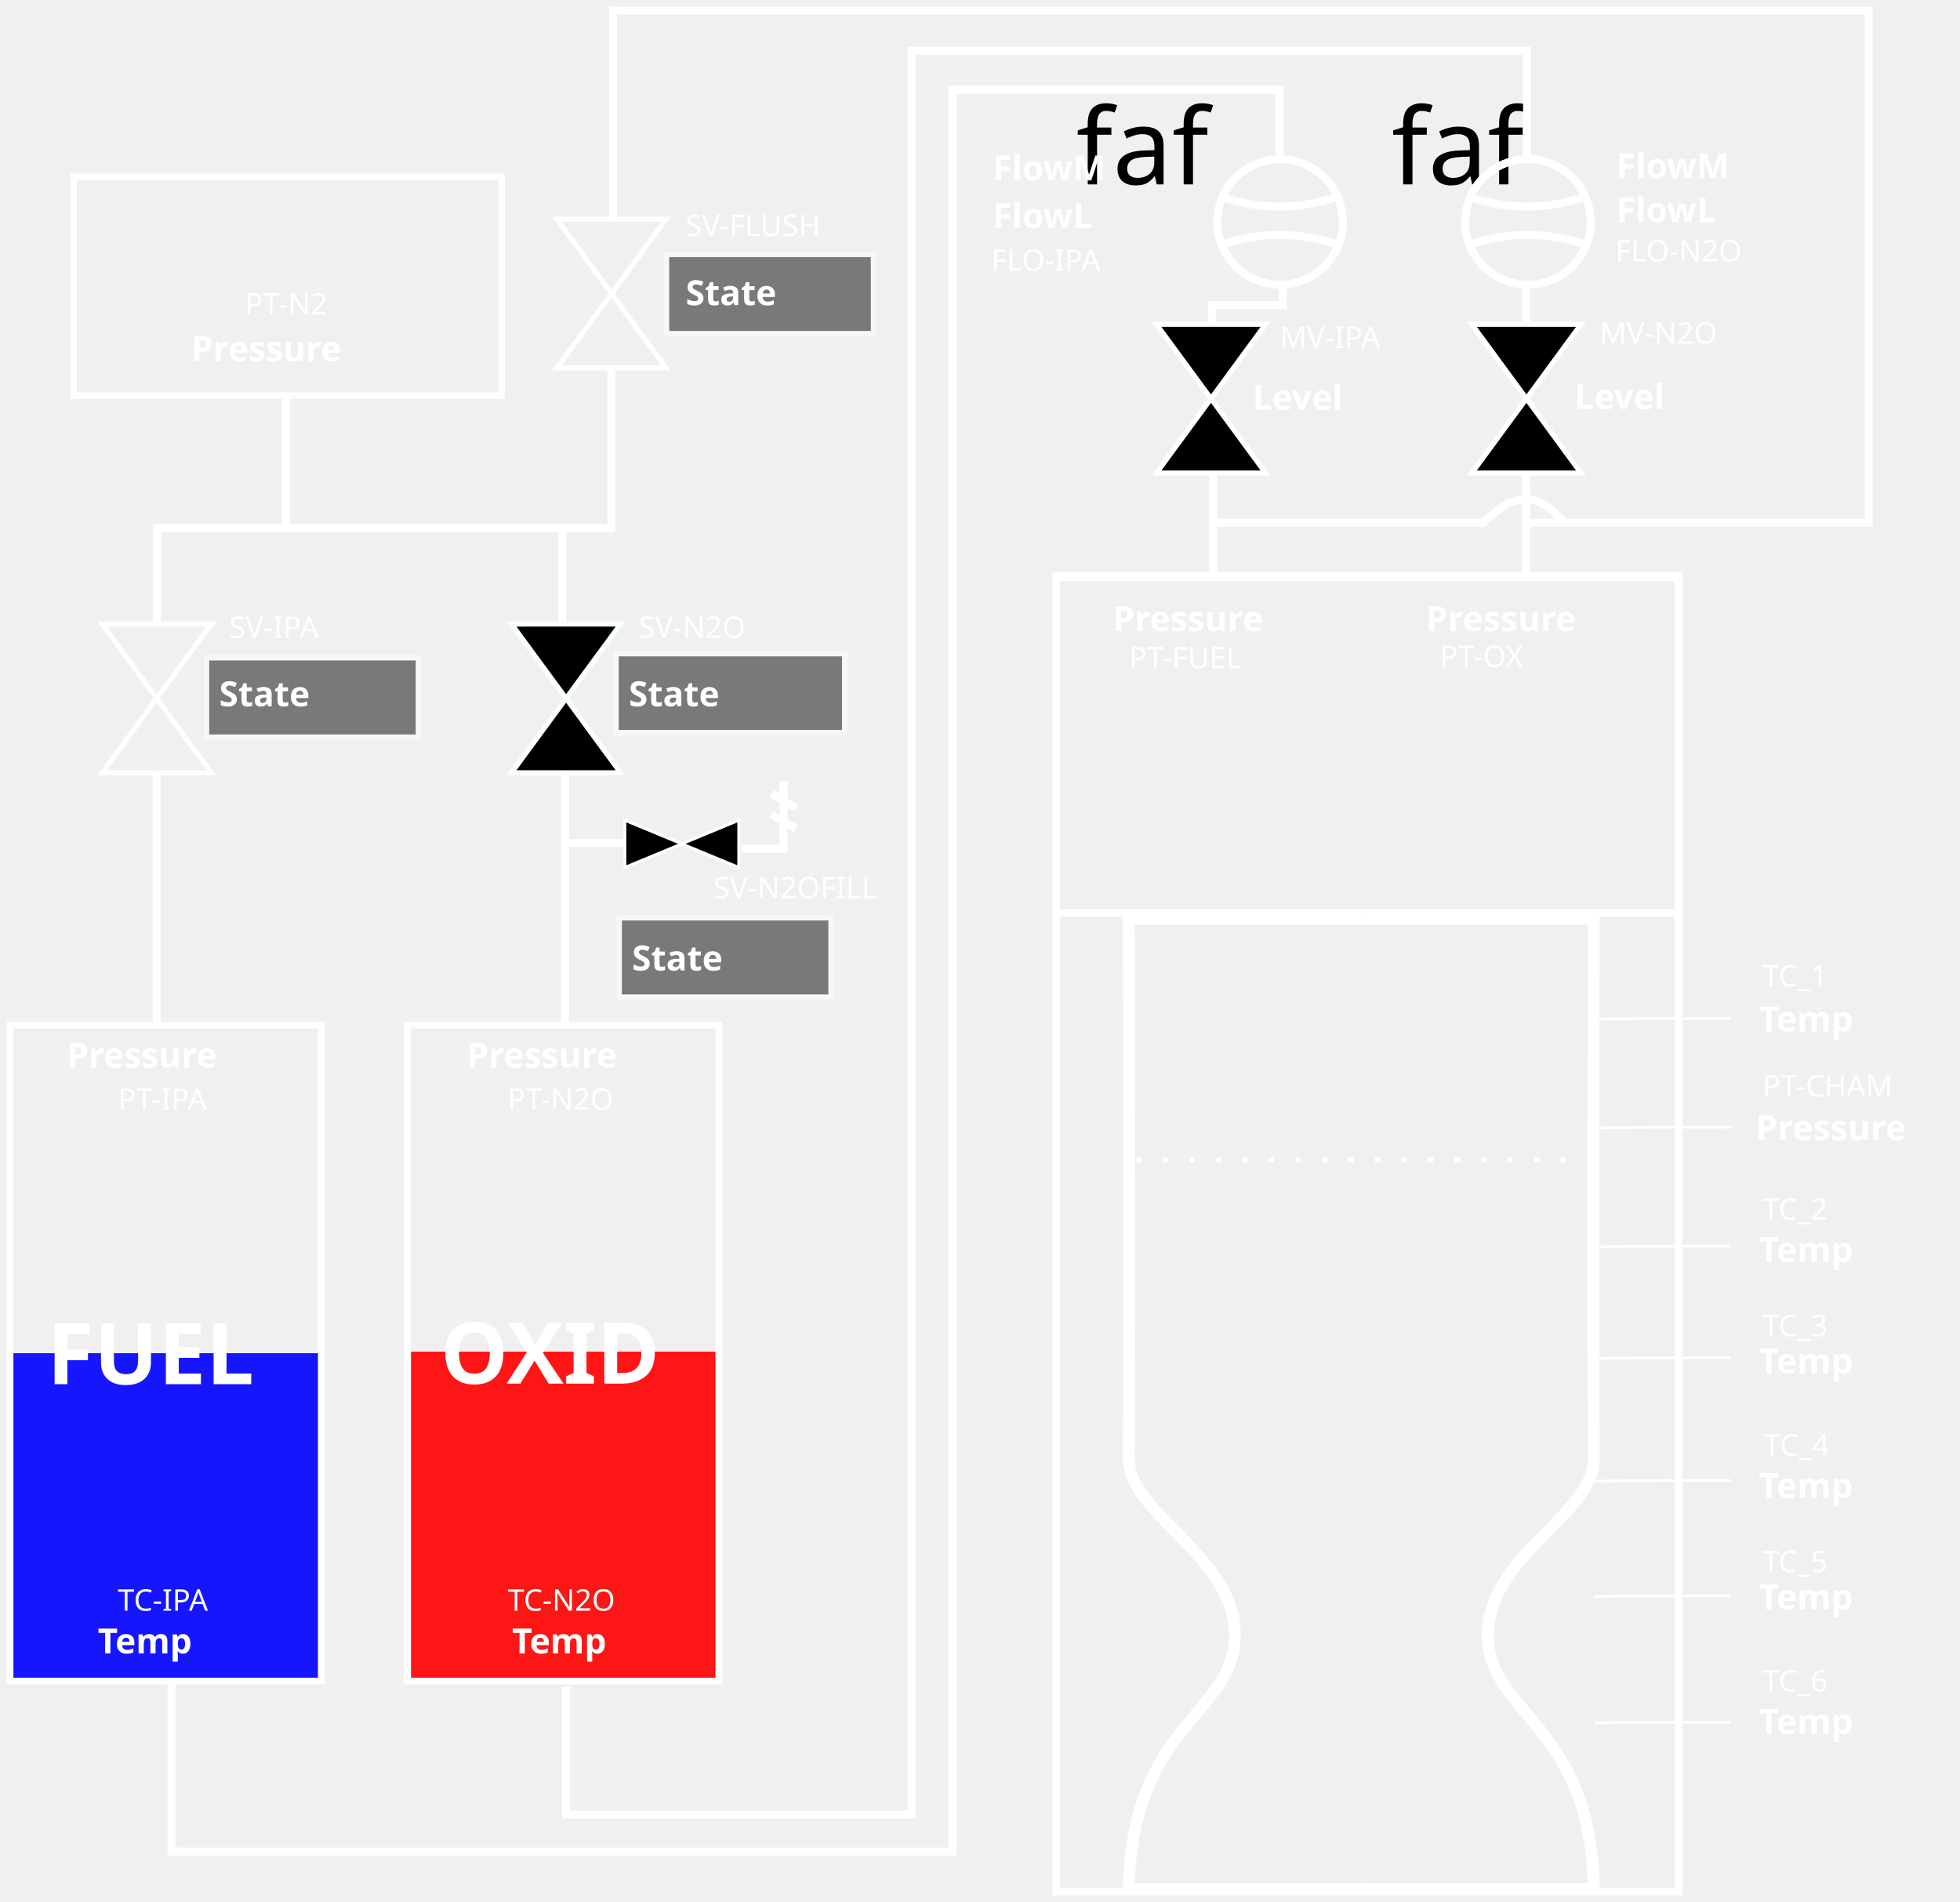
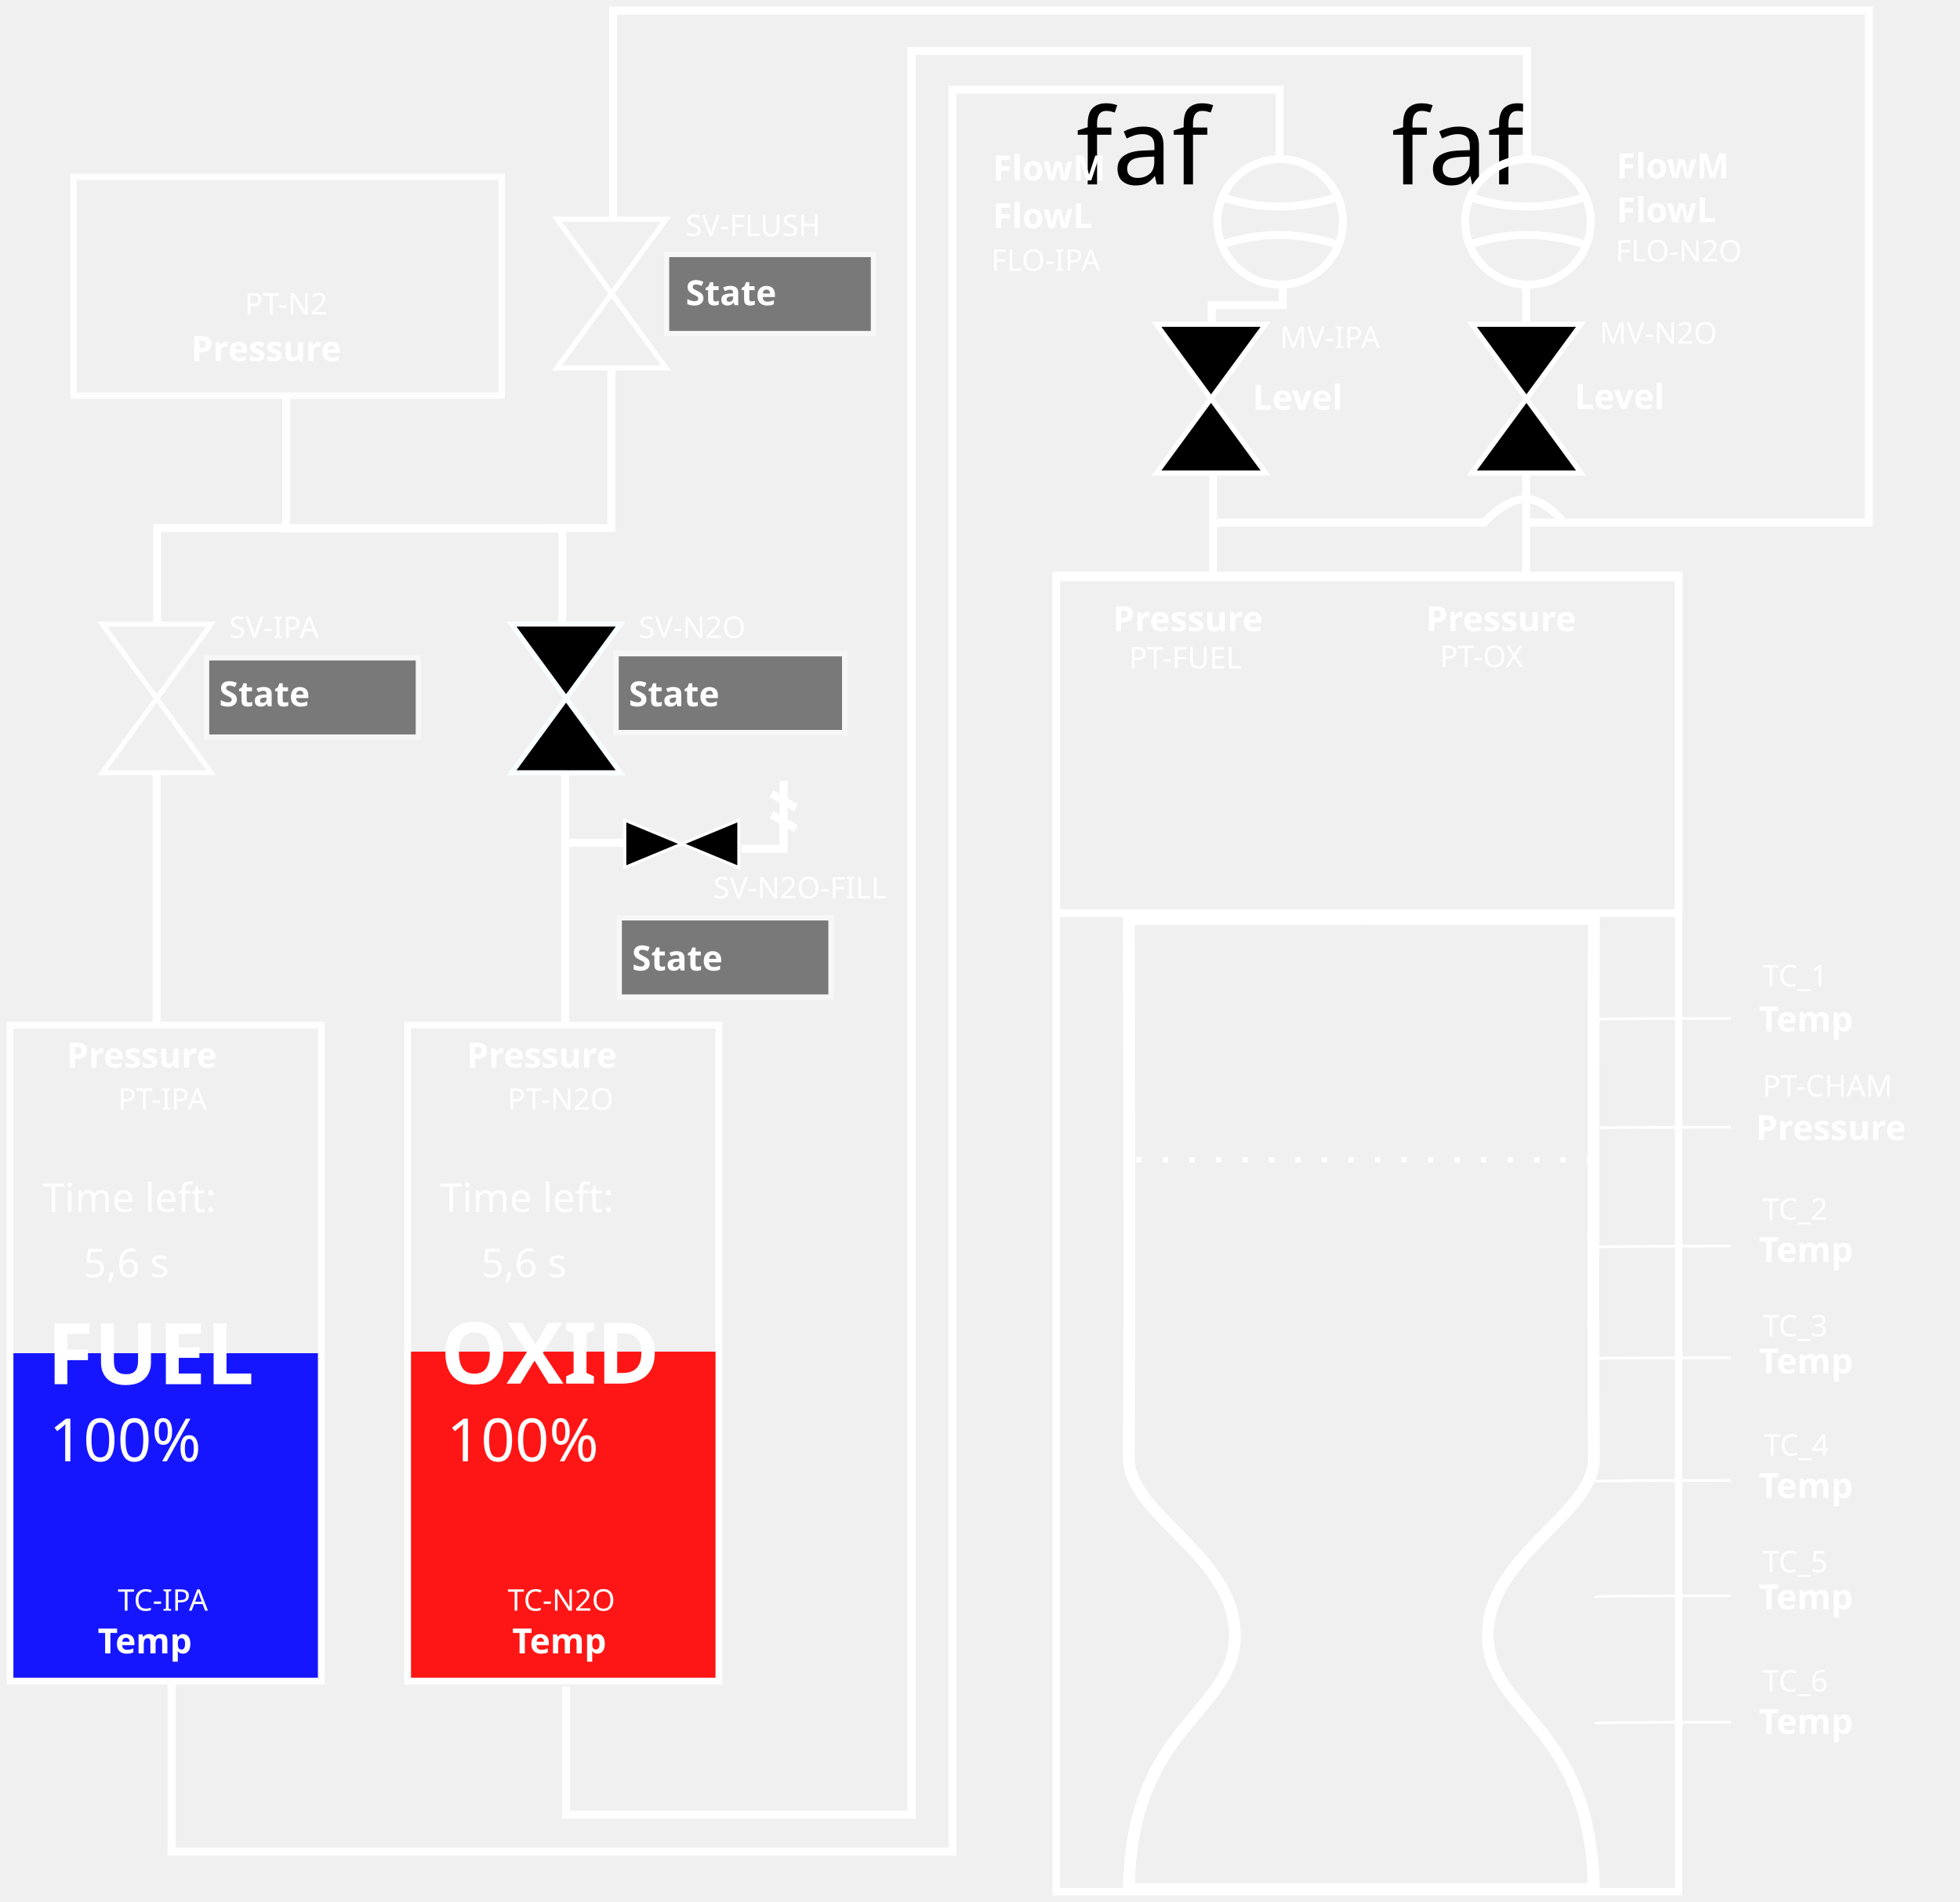
<svg xmlns="http://www.w3.org/2000/svg" xmlns:xlink="http://www.w3.org/1999/xlink" width="591.55pt" height="574.039pt" viewBox="0 0 739.437 717.549" id="svg4150" version="1.1">
  <defs id="defs4152">
-     <linearGradient id="linearGradient4645">
+     <linearGradient id="gradient_blue">
      <stop style="stop-color:#000000;stop-opacity:0" offset="0" id="stop4647" />
      <stop id="stop4653" offset="0.5" style="stop-color:#000000;stop-opacity:0" />
      <stop style="stop-color:#0000ff;stop-opacity:1" offset="0.5" id="stop4655" />
      <stop style="stop-color:#0000ff;stop-opacity:1" offset="1" id="stop4649" />
    </linearGradient>
-     <linearGradient id="linearGradient4625">
+     <linearGradient id="gradient_red">
      <stop style="stop-color:#000000;stop-opacity:0" offset="0" id="stop4627" />
      <stop id="stop4635" offset="0.5" style="stop-color:#000000;stop-opacity:0" />
      <stop id="stop4633" offset="0.5" style="stop-color:#ff0000;stop-opacity:1" />
      <stop style="stop-color:#ff0000;stop-opacity:1" offset="1" id="stop4629" />
    </linearGradient>
-     <linearGradient xlink:href="#linearGradient4625" id="linearGradient4631" x1="278.398" y1="428.714" x2="278.398" y2="671.714" gradientUnits="userSpaceOnUse" gradientTransform="translate(-73.39767,296.6482)" />
-     <linearGradient xlink:href="#linearGradient4645" id="linearGradient4651" x1="144.976" y1="428.714" x2="144.976" y2="672.714" gradientUnits="userSpaceOnUse" gradientTransform="translate(-81.9763,296.6481)" />
+     <linearGradient xlink:href="#gradient_red" id="linearGradient4631" x1="278.398" y1="428.714" x2="278.398" y2="671.714" gradientUnits="userSpaceOnUse" gradientTransform="translate(-73.39767,296.6482)" />
+     <linearGradient xlink:href="#gradient_blue" id="linearGradient4651" x1="144.976" y1="428.714" x2="144.976" y2="672.714" gradientUnits="userSpaceOnUse" gradientTransform="translate(-81.9763,296.6481)" />
  </defs>
  <g id="layer1" transform="translate(2.500001,-336.8703)">
    <rect style="opacity:0.496;fill:#000000;fill-opacity:1;fill-rule:evenodd;stroke:#ffffff;stroke-width:1.986;stroke-miterlimit:4;stroke-dasharray:none;stroke-opacity:1" id="V4_BUTTON" width="78.037" height="29.845" x="248.981" y="432.875" />
    <rect style="opacity:0.496;fill:#000000;fill-opacity:1;fill-rule:evenodd;stroke:#ffffff;stroke-width:2.012;stroke-miterlimit:4;stroke-dasharray:none;stroke-opacity:1" id="V17_BUTTON" width="79.913" height="29.922" x="75.429" y="585.035" />
    <rect style="opacity:0.496;fill:#000000;fill-opacity:1;fill-rule:evenodd;stroke:#ffffff;stroke-width:2.012;stroke-miterlimit:4;stroke-dasharray:none;stroke-opacity:1" id="V12_BUTTON" width="79.913" height="29.922" x="231.108" y="683.115" />
    <rect style="opacity:0.496;fill:#000000;fill-opacity:1;fill-rule:evenodd;stroke:#ffffff;stroke-width:2.089;stroke-miterlimit:4;stroke-dasharray:none;stroke-opacity:1" id="V5_BUTTON" width="86.337" height="29.846" x="229.875" y="583.443" />
    <rect style="opacity:0.91;fill:#000000;fill-opacity:0;stroke:#ffffff;stroke-width:2.449;stroke-linecap:square;stroke-miterlimit:4;stroke-dasharray:none;stroke-opacity:1" id="pressure" width="161.485" height="82.551" x="25.266" y="-486.137" transform="scale(1,-1)" />
    <text id="PT_N2" y="473.079" x="105.734" style="font-style:normal;font-variant:normal;font-weight:bold;font-stretch:normal;line-height:0%;font-family:sans-serif;-inkscape-font-specification:'sans-serif Bold';text-align:center;letter-spacing:0px;word-spacing:0px;text-anchor:middle;fill:#ffffff;fill-opacity:1;stroke:none;stroke-width:1px;stroke-linecap:butt;stroke-linejoin:miter;stroke-opacity:1" xml:space="preserve">
      <tspan y="473.079" x="105.734" id="tspan4732" style="font-size:13.088px;line-height:1.25;text-align:center;text-anchor:middle">Pressure</tspan>
    </text>
    <path style="fill:none;fill-rule:evenodd;stroke:#ffffff;stroke-width:3;stroke-linecap:butt;stroke-linejoin:miter;stroke-miterlimit:4;stroke-dasharray:none;stroke-opacity:1" d="m 210.531,654.867 25.335,0" id="path4250" />
    <rect y="723.64" x="1.279" height="247.443" width="117.443" id="rect4706" style="opacity:0.91;fill:url(#linearGradient4651);fill-opacity:1;stroke:#ffffff;stroke-width:2.557;stroke-miterlimit:4;stroke-dasharray:none;stroke-opacity:1" />
    <text xml:space="preserve" style="font-style:normal;font-weight:normal;line-height:0%;font-family:sans-serif;letter-spacing:0px;word-spacing:0px;fill:#ffffff;fill-opacity:1;stroke:none;stroke-width:1px;stroke-linecap:butt;stroke-linejoin:miter;stroke-opacity:1" x="15.22" y="859.069" id="text4238">
      <tspan id="tspan4240" x="15.22" y="859.069" style="font-style:normal;font-variant:normal;font-weight:bold;font-stretch:normal;font-size:32.162px;line-height:1.25;font-family:sans-serif;-inkscape-font-specification:'sans-serif Bold';fill:#ffffff;fill-opacity:1">FUEL</tspan>
    </text>
    <text xml:space="preserve" style="font-style:normal;font-variant:normal;font-weight:bold;font-stretch:normal;line-height:0%;font-family:sans-serif;-inkscape-font-specification:'sans-serif Bold';text-align:center;letter-spacing:0px;word-spacing:0px;text-anchor:middle;fill:#ffffff;fill-opacity:1;stroke:none;stroke-width:1px;stroke-linecap:butt;stroke-linejoin:miter;stroke-opacity:1" x="59.936" y="960.618" id="TC_IPA">
      <tspan style="font-size:13.088px;line-height:1.25;text-align:center;text-anchor:middle" id="tspan4272" x="59.936" y="960.618">Temp</tspan>
    </text>
    <text id="PT_IPA" y="739.618" x="58.799" style="font-style:normal;font-variant:normal;font-weight:bold;font-stretch:normal;line-height:0%;font-family:sans-serif;-inkscape-font-specification:'sans-serif Bold';text-align:center;letter-spacing:0px;word-spacing:0px;text-anchor:middle;fill:#ffffff;fill-opacity:1;stroke:none;stroke-width:1px;stroke-linecap:butt;stroke-linejoin:miter;stroke-opacity:1" xml:space="preserve">
      <tspan style="font-size:13.088px;line-height:1.25;text-align:center;text-anchor:middle" y="739.618" x="58.799" id="tspan4276">Pressure</tspan>
    </text>
    <rect style="opacity:0.91;fill:url(#linearGradient4631);fill-opacity:1;stroke:#ffffff;stroke-width:2.557;stroke-miterlimit:4;stroke-dasharray:none;stroke-opacity:1" id="rect29" width="117.443" height="247.443" x="151.279" y="723.64" />
    <text id="text4242" y="858.857" x="163.666" style="font-style:normal;font-weight:normal;line-height:0%;font-family:sans-serif;letter-spacing:0px;word-spacing:0px;fill:#ffffff;fill-opacity:1;stroke:none;stroke-width:1px;stroke-linecap:butt;stroke-linejoin:miter;stroke-opacity:1" xml:space="preserve">
      <tspan style="font-style:normal;font-variant:normal;font-weight:bold;font-stretch:normal;font-size:32.162px;line-height:1.25;font-family:sans-serif;-inkscape-font-specification:'sans-serif Bold';fill:#ffffff;fill-opacity:1" y="858.857" x="163.666" id="tspan4244">OXID</tspan>
    </text>
    <text id="TC_N2O" y="960.618" x="190.713" style="font-style:normal;font-variant:normal;font-weight:bold;font-stretch:normal;line-height:0%;font-family:sans-serif;-inkscape-font-specification:'sans-serif Bold';letter-spacing:0px;word-spacing:0px;fill:#ffffff;fill-opacity:1;stroke:none;stroke-width:1px;stroke-linecap:butt;stroke-linejoin:miter;stroke-opacity:1" xml:space="preserve">
      <tspan style="font-size:13.088px;line-height:1.25" y="960.618" x="190.713" id="tspan4268">Temp</tspan>
    </text>
    <text xml:space="preserve" style="font-style:normal;font-variant:normal;font-weight:bold;font-stretch:normal;line-height:0%;font-family:sans-serif;-inkscape-font-specification:'sans-serif Bold';text-align:center;letter-spacing:0px;word-spacing:0px;text-anchor:middle;fill:#ffffff;fill-opacity:1;stroke:none;stroke-width:1px;stroke-linecap:butt;stroke-linejoin:miter;stroke-opacity:1" x="209.725" y="739.618" id="PT_N2O">
      <tspan style="font-size:13.088px;line-height:1.25;text-align:center;text-anchor:middle" id="tspan4280" x="209.725" y="739.618">Pressure</tspan>
    </text>
    <path style="opacity:0.943;fill:#ff00ff;fill-opacity:0;stroke:#ffffff;stroke-width:1.9;stroke-miterlimit:4;stroke-dasharray:none;stroke-opacity:1" d="m 36.028,572.302 41.171,0 -20.586,28.055 20.586,28.055 -41.171,0 20.586,-28.055 z" id="visual_vent" />
    <text xml:space="preserve" style="font-style:normal;font-variant:normal;font-weight:bold;font-stretch:normal;line-height:0%;font-family:sans-serif;-inkscape-font-specification:'sans-serif Bold';letter-spacing:0px;word-spacing:0px;fill:#ffffff;fill-opacity:1;stroke:none;stroke-width:1;stroke-linecap:butt;stroke-linejoin:miter;stroke-miterlimit:4;stroke-dasharray:none;stroke-opacity:1" x="80.175" y="603.329" id="V17">
      <tspan style="font-size:13.088px;line-height:1.25;fill:#ffffff;fill-opacity:1;stroke:none;stroke-width:1;stroke-miterlimit:4;stroke-dasharray:none;stroke-opacity:1" id="tspan4330" x="80.175" y="603.329">State</tspan>
    </text>
    <path id="vent2" d="m 190.472,572.302 41.171,0 -20.586,28.055 20.586,28.055 -41.171,0 20.586,-28.055 z" style="opacity:1;fill:#000000;fill-opacity:1;stroke:#f9ffff;stroke-width:1.9;stroke-miterlimit:4;stroke-dasharray:none;stroke-opacity:1" />
    <text id="V5" y="603.329" x="234.697" style="font-style:normal;font-variant:normal;font-weight:bold;font-stretch:normal;line-height:0%;font-family:sans-serif;-inkscape-font-specification:'sans-serif Bold';letter-spacing:0px;word-spacing:0px;fill:#ffffff;fill-opacity:1;stroke:none;stroke-width:1px;stroke-linecap:butt;stroke-linejoin:miter;stroke-opacity:1" xml:space="preserve">
      <tspan style="font-size:13.088px;line-height:1.25" y="603.329" x="234.697" id="tspan4334">State</tspan>
    </text>
    <path id="vent5" d="m 433.781,459.212 41.171,0 -20.586,28.055 20.586,28.055 -41.171,0 20.586,-28.055 z" style="opacity:1;fill:#000000;fill-opacity:1;stroke:#ffffff;stroke-width:1.9;stroke-miterlimit:4;stroke-dasharray:none;stroke-opacity:1" />
    <text xml:space="preserve" style="font-style:normal;font-variant:normal;font-weight:bold;font-stretch:normal;line-height:0%;font-family:sans-serif;-inkscape-font-specification:'sans-serif Bold';letter-spacing:0px;word-spacing:0px;fill:#ffffff;fill-opacity:1;stroke:none;stroke-width:1px;stroke-linecap:butt;stroke-linejoin:miter;stroke-opacity:1" x="470.038" y="491.467" id="ACT_IPA">
      <tspan id="tspan4346" x="470.038" y="491.467" style="font-size:13.088px;line-height:1.25">Level</tspan>
    </text>
    <text id="text4485" y="406.433" x="403.5" style="font-style:normal;font-weight:normal;line-height:0%;font-family:sans-serif;letter-spacing:0px;word-spacing:0px;fill:#000000;fill-opacity:1;stroke:none;stroke-width:1px;stroke-linecap:butt;stroke-linejoin:miter;stroke-opacity:1" xml:space="preserve">
      <tspan y="406.433" x="403.5" id="tspan4487" style="font-size:40px;line-height:1.25">faf</tspan>
    </text>
    <text id="FLO_IPA_L" y="422.942" x="372.038" style="font-style:normal;font-variant:normal;font-weight:bold;font-stretch:normal;line-height:0%;font-family:sans-serif;-inkscape-font-specification:'sans-serif Bold';letter-spacing:0px;word-spacing:0px;fill:#ffffff;fill-opacity:1;stroke:none;stroke-width:1px;stroke-linecap:butt;stroke-linejoin:miter;stroke-opacity:1" xml:space="preserve">
      <tspan y="422.942" x="372.038" id="tspan4491" style="font-size:13.088px;line-height:1.25">FlowL</tspan>
    </text>
    <rect style="opacity:1;fill:none;fill-opacity:1;stroke:#ffffff;stroke-width:2.842;stroke-miterlimit:4;stroke-dasharray:none;stroke-opacity:1" id="rect4704" width="234.772" height="495.772" x="396.018" y="554.727" />
    <path style="opacity:1;fill:none;fill-opacity:1;stroke:#ffffff;stroke-width:4.44;stroke-linecap:square;stroke-miterlimit:4;stroke-dasharray:none;stroke-opacity:1" d="m 513.338,683.543 85.467,0 c 0,0 -0.42,146.513 0,203.494 0.156,21.212 -39.803,36.481 -40,66.494 -0.197,30.012 39.022,33.466 40,95.987 l -85.467,0" id="rect4734" />
    <rect y="553.973" x="396.007" height="127.37" width="234.794" id="rect4230" style="opacity:1;fill:none;fill-opacity:1;stroke:#ffffff;stroke-width:2.818;stroke-miterlimit:4;stroke-dasharray:none;stroke-opacity:1" />
    <text xml:space="preserve" style="font-style:normal;font-variant:normal;font-weight:bold;font-stretch:normal;line-height:0%;font-family:sans-serif;-inkscape-font-specification:'sans-serif Bold';text-align:center;letter-spacing:0px;word-spacing:0px;text-anchor:middle;fill:#ffffff;fill-opacity:1;stroke:none;stroke-width:1px;stroke-linecap:butt;stroke-linejoin:miter;stroke-opacity:1" x="453.459" y="574.97" id="PT_INJ_IPA">
      <tspan style="font-size:13.088px;line-height:1.25;text-align:center;text-anchor:middle" id="tspan4260" x="453.459" y="574.97">Pressure</tspan>
    </text>
    <text id="PT_INJ_N2O" y="574.97" x="571.57" style="font-style:normal;font-variant:normal;font-weight:bold;font-stretch:normal;line-height:0%;font-family:sans-serif;-inkscape-font-specification:'sans-serif Bold';text-align:center;letter-spacing:0px;word-spacing:0px;text-anchor:middle;fill:#ffffff;fill-opacity:1;stroke:none;stroke-width:1px;stroke-linecap:butt;stroke-linejoin:miter;stroke-opacity:1" xml:space="preserve">
      <tspan style="font-size:13.088px;line-height:1.25;text-align:center;text-anchor:middle" y="574.97" x="571.57" id="tspan4264">Pressure</tspan>
    </text>
    <text id="PT_CHAM" y="766.97" x="659.905" style="font-style:normal;font-variant:normal;font-weight:bold;font-stretch:normal;line-height:0%;font-family:sans-serif;-inkscape-font-specification:'sans-serif Bold';letter-spacing:0px;word-spacing:0px;fill:#ffffff;fill-opacity:1;stroke:none;stroke-width:1px;stroke-linecap:butt;stroke-linejoin:miter;stroke-opacity:1" xml:space="preserve">
      <tspan style="font-size:13.088px;line-height:1.25" y="766.97" x="659.905" id="tspan4284">Pressure</tspan>
    </text>
    <text id="TC_1" y="725.97" x="661.042" style="font-style:normal;font-variant:normal;font-weight:bold;font-stretch:normal;line-height:0%;font-family:sans-serif;-inkscape-font-specification:'sans-serif Bold';letter-spacing:0px;word-spacing:0px;fill:#ffffff;fill-opacity:1;stroke:none;stroke-width:1px;stroke-linecap:butt;stroke-linejoin:miter;stroke-opacity:1" xml:space="preserve">
      <tspan style="font-size:13.088px;line-height:1.25" y="725.97" x="661.042" id="tspan4292">Temp</tspan>
    </text>
    <text xml:space="preserve" style="font-style:normal;font-variant:normal;font-weight:bold;font-stretch:normal;line-height:0%;font-family:sans-serif;-inkscape-font-specification:'sans-serif Bold';letter-spacing:0px;word-spacing:0px;fill:#ffffff;fill-opacity:1;stroke:none;stroke-width:1px;stroke-linecap:butt;stroke-linejoin:miter;stroke-opacity:1" x="661.042" y="812.97" id="TC_2">
      <tspan style="font-size:13.088px;line-height:1.25" id="tspan4296" x="661.042" y="812.97">Temp</tspan>
    </text>
    <text id="TC_3" y="854.97" x="661.042" style="font-style:normal;font-variant:normal;font-weight:bold;font-stretch:normal;line-height:0%;font-family:sans-serif;-inkscape-font-specification:'sans-serif Bold';letter-spacing:0px;word-spacing:0px;fill:#ffffff;fill-opacity:1;stroke:none;stroke-width:1px;stroke-linecap:butt;stroke-linejoin:miter;stroke-opacity:1" xml:space="preserve">
      <tspan style="font-size:13.088px;line-height:1.25" y="854.97" x="661.042" id="tspan4300">Temp</tspan>
    </text>
    <text id="TC_4" y="901.97" x="661.042" style="font-style:normal;font-variant:normal;font-weight:bold;font-stretch:normal;line-height:0%;font-family:sans-serif;-inkscape-font-specification:'sans-serif Bold';letter-spacing:0px;word-spacing:0px;fill:#ffffff;fill-opacity:1;stroke:none;stroke-width:1px;stroke-linecap:butt;stroke-linejoin:miter;stroke-opacity:1" xml:space="preserve">
      <tspan style="font-size:13.088px;line-height:1.25" y="901.97" x="661.042" id="tspan4304">Temp</tspan>
    </text>
    <text xml:space="preserve" style="font-style:normal;font-variant:normal;font-weight:bold;font-stretch:normal;line-height:0%;font-family:sans-serif;-inkscape-font-specification:'sans-serif Bold';letter-spacing:0px;word-spacing:0px;fill:#ffffff;fill-opacity:1;stroke:none;stroke-width:1px;stroke-linecap:butt;stroke-linejoin:miter;stroke-opacity:1" x="661.042" y="943.97" id="TC_5">
      <tspan style="font-size:13.088px;line-height:1.25" id="tspan4308" x="661.042" y="943.97">Temp</tspan>
    </text>
    <text id="TC_6" y="990.97" x="661.042" style="font-style:normal;font-variant:normal;font-weight:bold;font-stretch:normal;line-height:0%;font-family:sans-serif;-inkscape-font-specification:'sans-serif Bold';letter-spacing:0px;word-spacing:0px;fill:#ffffff;fill-opacity:1;stroke:none;stroke-width:1px;stroke-linecap:butt;stroke-linejoin:miter;stroke-opacity:1" xml:space="preserve">
      <tspan style="font-size:13.088px;line-height:1.25" y="990.97" x="661.042" id="tspan4312">Temp</tspan>
    </text>
    <path style="fill:none;fill-rule:evenodd;stroke:#ffffff;stroke-width:1;stroke-linecap:butt;stroke-linejoin:miter;stroke-miterlimit:4;stroke-dasharray:none;stroke-opacity:1" d="m 650.538,762.095 c -51.619,0 -51.619,0.354 -51.619,0.354" id="path4352" />
    <path id="path4354" d="m 650.538,721.082 c -51.619,0 -51.619,0.354 -51.619,0.354" style="fill:none;fill-rule:evenodd;stroke:#ffffff;stroke-width:1;stroke-linecap:butt;stroke-linejoin:miter;stroke-miterlimit:4;stroke-dasharray:none;stroke-opacity:1" />
    <path style="fill:none;fill-rule:evenodd;stroke:#ffffff;stroke-width:1;stroke-linecap:butt;stroke-linejoin:miter;stroke-miterlimit:4;stroke-dasharray:none;stroke-opacity:1" d="m 650.538,806.996 c -51.619,0 -51.619,0.354 -51.619,0.354" id="path4356" />
    <path id="path4358" d="m 650.538,849.069 c -51.619,0 -51.619,0.354 -51.619,0.354" style="fill:none;fill-rule:evenodd;stroke:#ffffff;stroke-width:1;stroke-linecap:butt;stroke-linejoin:miter;stroke-miterlimit:4;stroke-dasharray:none;stroke-opacity:1" />
    <path style="fill:none;fill-rule:evenodd;stroke:#ffffff;stroke-width:1;stroke-linecap:butt;stroke-linejoin:miter;stroke-miterlimit:4;stroke-dasharray:none;stroke-opacity:1" d="m 650.538,895.384 c -51.619,0 -51.619,0.354 -51.619,0.354" id="path4360" />
    <path id="path4362" d="m 650.538,938.871 c -51.619,0 -51.619,0.354 -51.619,0.354" style="fill:none;fill-rule:evenodd;stroke:#ffffff;stroke-width:1;stroke-linecap:butt;stroke-linejoin:miter;stroke-miterlimit:4;stroke-dasharray:none;stroke-opacity:1" />
    <path style="fill:none;fill-rule:evenodd;stroke:#ffffff;stroke-width:1;stroke-linecap:butt;stroke-linejoin:miter;stroke-miterlimit:4;stroke-dasharray:none;stroke-opacity:1" d="m 650.538,986.601 c -51.619,0 -51.619,0.354 -51.619,0.354" id="path4364" />
    <path style="fill:none;fill-rule:evenodd;stroke:#ffffff;stroke-width:3;stroke-linecap:butt;stroke-linejoin:miter;stroke-miterlimit:4;stroke-dasharray:none;stroke-opacity:1" d="m 56.58,723.271 0,-94.752" id="path4366" />
    <g id="g4480" transform="translate(24,9.213204)">
      <circle r="23.688" cy="411.37" cx="456.437" id="path4472" style="opacity:1;fill:none;fill-opacity:1;stroke:#ffffff;stroke-width:3;stroke-miterlimit:4;stroke-dasharray:none;stroke-opacity:1" />
      <path id="path4474" d="m 434.125,401.862 c 14.486,4.911 29.1,5.016 44.25,0" style="fill:none;fill-rule:evenodd;stroke:#ffffff;stroke-width:3;stroke-linecap:butt;stroke-linejoin:miter;stroke-miterlimit:4;stroke-dasharray:none;stroke-opacity:1" />
      <path style="fill:none;fill-rule:evenodd;stroke:#ffffff;stroke-width:3;stroke-linecap:butt;stroke-linejoin:miter;stroke-miterlimit:4;stroke-dasharray:none;stroke-opacity:1" d="m 434.125,420.029 c 14.486,-4.911 29.1,-5.016 44.25,0" id="path4478" />
    </g>
    <path style="opacity:1;fill:#000000;fill-opacity:1;stroke:#ffffff;stroke-width:1.9;stroke-miterlimit:4;stroke-dasharray:none;stroke-opacity:1" d="m 552.781,459.212 41.171,0 -20.586,28.055 20.586,28.055 -41.171,0 20.586,-28.055 z" id="vent6" />
    <text id="ACT_N2O" y="491.174" x="591.502" style="font-style:normal;font-variant:normal;font-weight:bold;font-stretch:normal;line-height:0%;font-family:sans-serif;-inkscape-font-specification:'sans-serif Bold';letter-spacing:0px;word-spacing:0px;fill:#ffffff;fill-opacity:1;stroke:none;stroke-width:1px;stroke-linecap:butt;stroke-linejoin:miter;stroke-opacity:1" xml:space="preserve">
      <tspan y="491.174" x="591.502" id="tspan4508" style="font-size:13.088px;line-height:1.25">Level</tspan>
    </text>
    <text xml:space="preserve" style="font-style:normal;font-weight:normal;line-height:0%;font-family:sans-serif;letter-spacing:0px;word-spacing:0px;fill:#000000;fill-opacity:1;stroke:none;stroke-width:1px;stroke-linecap:butt;stroke-linejoin:miter;stroke-opacity:1" x="522.5" y="406.433" id="text4510">
      <tspan id="tspan4512" x="522.5" y="406.433" style="font-size:40px;line-height:1.25">faf</tspan>
    </text>
    <text xml:space="preserve" style="font-style:normal;font-variant:normal;font-weight:bold;font-stretch:normal;line-height:0%;font-family:sans-serif;-inkscape-font-specification:'sans-serif Bold';letter-spacing:0px;word-spacing:0px;fill:#ffffff;fill-opacity:1;stroke:none;stroke-width:1px;stroke-linecap:butt;stroke-linejoin:miter;stroke-opacity:1" x="607.33" y="420.735" id="FLO_N2O_L">
      <tspan id="tspan4516" x="607.33" y="420.735" style="font-size:13.088px;line-height:1.25">FlowL</tspan>
    </text>
    <path id="path4518" d="m 573.257,554.004 0,-38.537" style="fill:none;fill-rule:evenodd;stroke:#ffffff;stroke-width:3;stroke-linecap:butt;stroke-linejoin:miter;stroke-miterlimit:4;stroke-dasharray:none;stroke-opacity:1" />
    <g transform="translate(117.5,9.213204)" id="g4520">
      <circle style="opacity:1;fill:none;fill-opacity:1;stroke:#ffffff;stroke-width:3;stroke-miterlimit:4;stroke-dasharray:none;stroke-opacity:1" id="circle4522" cx="456.437" cy="411.37" r="23.688" />
      <path style="fill:none;fill-rule:evenodd;stroke:#ffffff;stroke-width:3;stroke-linecap:butt;stroke-linejoin:miter;stroke-miterlimit:4;stroke-dasharray:none;stroke-opacity:1" d="m 434.125,401.862 c 14.486,4.911 29.1,5.016 44.25,0" id="path4524" />
      <path id="path4526" d="m 434.125,420.029 c 14.486,-4.911 29.1,-5.016 44.25,0" style="fill:none;fill-rule:evenodd;stroke:#ffffff;stroke-width:3;stroke-linecap:butt;stroke-linejoin:miter;stroke-miterlimit:4;stroke-dasharray:none;stroke-opacity:1" />
    </g>
    <path style="fill:none;fill-rule:evenodd;stroke:#ffffff;stroke-width:3;stroke-linecap:butt;stroke-linejoin:miter;stroke-miterlimit:4;stroke-dasharray:none;stroke-opacity:1" d="m 573.257,459.316 0,-15.267" id="path4528" />
    <path style="opacity:1;fill:#000000;fill-opacity:1;stroke:#ffffff;stroke-width:1.093;stroke-miterlimit:4;stroke-dasharray:none;stroke-opacity:1" d="m 276.206,646.32 v 17.797 l -21.485,-8.898 -21.485,8.898 V 646.32 l 21.485,8.898 z" id="vent3" />
    <text xml:space="preserve" style="font-style:normal;font-variant:normal;font-weight:bold;font-stretch:normal;line-height:0%;font-family:sans-serif;-inkscape-font-specification:'sans-serif Bold';letter-spacing:0px;word-spacing:0px;fill:#ffffff;fill-opacity:1;stroke:none;stroke-width:1px;stroke-linecap:butt;stroke-linejoin:miter;stroke-opacity:1" x="235.921" y="702.999" id="V12">
      <tspan style="font-size:13.088px;line-height:1.25" id="tspan4536" x="235.921" y="702.999">State</tspan>
    </text>
    <path id="path4538" d="m 210.719,723.271 0,-94.752" style="fill:none;fill-rule:evenodd;stroke:#ffffff;stroke-width:3;stroke-linecap:butt;stroke-linejoin:miter;stroke-miterlimit:4;stroke-dasharray:none;stroke-opacity:1" />
    <path style="fill:none;fill-rule:evenodd;stroke:#ffffff;stroke-width:3;stroke-linecap:butt;stroke-linejoin:miter;stroke-miterlimit:4;stroke-dasharray:none;stroke-opacity:1" d="m 105.48,485.616 0,50.533 104.167,0 0,35.734" id="path4546" />
    <path style="fill:none;fill-rule:evenodd;stroke:#ffffff;stroke-width:3;stroke-linecap:butt;stroke-linejoin:miter;stroke-miterlimit:4;stroke-dasharray:none;stroke-opacity:1" d="m 108.276,536.112 -51.526,0 0,35.75" id="path4548" />
    <path style="fill:none;fill-rule:evenodd;stroke:#ffffff;stroke-width:3;stroke-linecap:butt;stroke-linejoin:miter;stroke-miterlimit:4;stroke-dasharray:none;stroke-opacity:1" d="m 277.201,657.096 h 15.91 v -25.633" id="path4554" />
    <path style="fill:none;fill-rule:evenodd;stroke:#ffffff;stroke-width:3;stroke-linecap:butt;stroke-linejoin:miter;stroke-miterlimit:4;stroke-dasharray:none;stroke-opacity:1" d="m 211.061,973.166 0,48.284 130.35,0 0,-665.367 232.188,0 0,40.083" id="path4556" />
    <path style="fill:none;fill-rule:evenodd;stroke:#ffffff;stroke-width:3;stroke-linecap:butt;stroke-linejoin:miter;stroke-miterlimit:4;stroke-dasharray:none;stroke-opacity:1" d="m 62.225,971.752 0,63.64 294.642,0 0,-664.68 123.353,0 0,24.627" id="path4558" />
    <path style="opacity:1;fill:#000000;fill-opacity:0;stroke:#ffffff;stroke-width:1.9;stroke-miterlimit:4;stroke-dasharray:none;stroke-opacity:1" d="m 207.626,419.567 41.171,0 -20.586,28.055 20.586,28.055 -41.171,0 20.586,-28.055 z" id="vent4" />
    <text xml:space="preserve" style="font-style:normal;font-variant:normal;font-weight:bold;font-stretch:normal;line-height:0%;font-family:sans-serif;-inkscape-font-specification:'sans-serif Bold';letter-spacing:0px;word-spacing:0px;fill:#ffffff;fill-opacity:1;stroke:none;stroke-width:1px;stroke-linecap:butt;stroke-linejoin:miter;stroke-opacity:1" x="256.195" y="452.008" id="V4">
      <tspan style="font-size:13.088px;line-height:1.25" id="tspan4574" x="256.195" y="452.008">State</tspan>
    </text>
    <path style="fill:none;fill-rule:evenodd;stroke:#ffffff;stroke-width:3;stroke-linecap:butt;stroke-linejoin:miter;stroke-miterlimit:4;stroke-dasharray:none;stroke-opacity:1" d="m 202.5,536.112 25.651,0 0,-60.25" id="path4576" />
    <path style="fill:none;fill-rule:evenodd;stroke:#ffffff;stroke-width:3;stroke-linecap:butt;stroke-linejoin:miter;stroke-miterlimit:4;stroke-dasharray:none;stroke-opacity:1" d="m 228.78,418.794 0,-77.924 473.735,0 0,193.182 -114.909,0 c -10.228,-11.667 -18.293,-12.016 -30.406,0 l -103.238,0" id="path4586" />
    <path style="fill:none;fill-rule:evenodd;stroke:#ffffff;stroke-width:3;stroke-linecap:butt;stroke-linejoin:miter;stroke-miterlimit:4;stroke-dasharray:none;stroke-opacity:1" d="m 455.17,554.004 0,-38.537" id="path4598" />
    <path style="fill:none;fill-rule:evenodd;stroke:#ffffff;stroke-width:3;stroke-linecap:butt;stroke-linejoin:miter;stroke-miterlimit:4;stroke-dasharray:none;stroke-opacity:1" d="m 587.517,534.053 -14.849,0" id="path4600" />
    <path style="fill:none;fill-rule:evenodd;stroke:#ffffff;stroke-width:3;stroke-linecap:butt;stroke-linejoin:miter;stroke-miterlimit:4;stroke-dasharray:none;stroke-opacity:1" d="m 288.604,636.328 9.18,5.3" id="path4610" />
    <path id="path4620" d="m 288.604,644.203 9.18,5.3" style="fill:none;fill-rule:evenodd;stroke:#ffffff;stroke-width:3;stroke-linecap:butt;stroke-linejoin:miter;stroke-miterlimit:4;stroke-dasharray:none;stroke-opacity:1" />
    <rect style="opacity:1;fill:#fb00fe;fill-opacity:0;stroke-width:0.938" id="rect931" width="209.235" height="82.218" x="1.391" y="403.753" rx="69.145" />
    <rect style="opacity:0;fill:#0000ff;fill-rule:evenodd;stroke-width:0.938" id="rect3127" width="209.235" height="82.218" x="1.391" y="403.753" />
    <text xml:space="preserve" style="font-style:normal;font-variant:normal;font-weight:normal;font-stretch:normal;line-height:0%;font-family:sans-serif;-inkscape-font-specification:sans-serif;letter-spacing:0px;word-spacing:0px;fill:#ffffff;fill-opacity:1;stroke:none;stroke-width:1px;stroke-linecap:butt;stroke-linejoin:miter;stroke-opacity:1" x="42.02" y="755.519" id="text4251">
      <tspan id="tspan4253" x="42.02" y="755.519" style="font-size:11.25px;line-height:1.25">PT-IPA</tspan>
    </text>
    <text id="text4318" y="755.519" x="188.952" style="font-style:normal;font-variant:normal;font-weight:normal;font-stretch:normal;line-height:0%;font-family:sans-serif;-inkscape-font-specification:sans-serif;letter-spacing:0px;word-spacing:0px;fill:#ffffff;fill-opacity:1;stroke:none;stroke-width:1px;stroke-linecap:butt;stroke-linejoin:miter;stroke-opacity:1" xml:space="preserve">
      <tspan y="755.519" x="188.952" id="tspan4320" style="font-size:11.25px;line-height:1.25">PT-N2O</tspan>
    </text>
    <text xml:space="preserve" style="font-style:normal;font-variant:normal;font-weight:normal;font-stretch:normal;line-height:0%;font-family:sans-serif;-inkscape-font-specification:sans-serif;letter-spacing:0px;word-spacing:0px;fill:#ffffff;fill-opacity:1;stroke:none;stroke-width:1px;stroke-linecap:butt;stroke-linejoin:miter;stroke-opacity:1" x="189.029" y="944.519" id="text4332">
      <tspan id="tspan4335" x="189.029" y="944.519" style="font-size:11.25px;line-height:1.25">TC-N2O</tspan>
    </text>
    <text id="text4337" y="944.519" x="41.952" style="font-style:normal;font-variant:normal;font-weight:normal;font-stretch:normal;line-height:0%;font-family:sans-serif;-inkscape-font-specification:sans-serif;letter-spacing:0px;word-spacing:0px;fill:#ffffff;fill-opacity:1;stroke:none;stroke-width:1px;stroke-linecap:butt;stroke-linejoin:miter;stroke-opacity:1" xml:space="preserve">
      <tspan y="944.519" x="41.952" id="tspan4339" style="font-size:11.25px;line-height:1.25">TC-IPA</tspan>
    </text>
    <text xml:space="preserve" style="font-style:normal;font-variant:normal;font-weight:normal;font-stretch:normal;line-height:0%;font-family:sans-serif;-inkscape-font-specification:sans-serif;letter-spacing:0px;word-spacing:0px;fill:#ffffff;fill-opacity:1;stroke:none;stroke-width:1px;stroke-linecap:butt;stroke-linejoin:miter;stroke-opacity:1" x="89.861" y="455.519" id="text4341">
      <tspan id="tspan4343" x="89.861" y="455.519" style="font-size:11.25px;line-height:1.25">PT-N2</tspan>
    </text>
    <text id="text4345" y="577.519" x="83.952" style="font-style:normal;font-variant:normal;font-weight:normal;font-stretch:normal;line-height:0%;font-family:sans-serif;-inkscape-font-specification:sans-serif;letter-spacing:0px;word-spacing:0px;fill:#ffffff;fill-opacity:1;stroke:none;stroke-width:1px;stroke-linecap:butt;stroke-linejoin:miter;stroke-opacity:1" xml:space="preserve">
      <tspan y="577.519" x="83.952" id="tspan4347" style="font-size:11.25px;line-height:1.25">SV-IPA</tspan>
    </text>
    <text xml:space="preserve" style="font-style:normal;font-variant:normal;font-weight:normal;font-stretch:normal;line-height:0%;font-family:sans-serif;-inkscape-font-specification:sans-serif;letter-spacing:0px;word-spacing:0px;fill:#ffffff;fill-opacity:1;stroke:none;stroke-width:1px;stroke-linecap:butt;stroke-linejoin:miter;stroke-opacity:1" x="238.452" y="577.519" id="text4349">
      <tspan id="tspan4351" x="238.452" y="577.519" style="font-size:11.25px;line-height:1.25">SV-N2O</tspan>
    </text>
    <text id="text4353" y="675.769" x="266.639" style="font-style:normal;font-variant:normal;font-weight:normal;font-stretch:normal;line-height:0%;font-family:sans-serif;-inkscape-font-specification:sans-serif;letter-spacing:0px;word-spacing:0px;fill:#ffffff;fill-opacity:1;stroke:none;stroke-width:1px;stroke-linecap:butt;stroke-linejoin:miter;stroke-opacity:1" xml:space="preserve">
-       <tspan y="675.769" x="266.639" id="tspan4355" style="font-size:11.25px;line-height:1.25">SV-N2OFILL</tspan>
+       <tspan y="675.769" x="266.639" id="tspan4355" style="font-size:11.25px;line-height:1.25">SV-N2O-FILL</tspan>
    </text>
    <text id="text4357" y="425.936" x="256.138" style="font-style:normal;font-variant:normal;font-weight:normal;font-stretch:normal;line-height:0%;font-family:sans-serif;-inkscape-font-specification:sans-serif;letter-spacing:0px;word-spacing:0px;fill:#ffffff;fill-opacity:1;stroke:none;stroke-width:1px;stroke-linecap:butt;stroke-linejoin:miter;stroke-opacity:1" xml:space="preserve">
      <tspan y="425.936" x="256.138" id="tspan4359" style="font-size:11.25px;line-height:1.25">SV-FLUSH</tspan>
    </text>
    <text xml:space="preserve" style="font-style:normal;font-variant:normal;font-weight:normal;font-stretch:normal;line-height:0%;font-family:sans-serif;-inkscape-font-specification:sans-serif;letter-spacing:0px;word-spacing:0px;fill:#ffffff;fill-opacity:1;stroke:none;stroke-width:1px;stroke-linecap:butt;stroke-linejoin:miter;stroke-opacity:1" x="371.452" y="439.019" id="text4361">
      <tspan id="tspan4363" x="371.452" y="439.019" style="font-size:11.25px;line-height:1.25">FLO-IPA</tspan>
    </text>
    <text id="text4365" y="435.519" x="606.952" style="font-style:normal;font-variant:normal;font-weight:normal;font-stretch:normal;line-height:0%;font-family:sans-serif;-inkscape-font-specification:sans-serif;letter-spacing:0px;word-spacing:0px;fill:#ffffff;fill-opacity:1;stroke:none;stroke-width:1px;stroke-linecap:butt;stroke-linejoin:miter;stroke-opacity:1" xml:space="preserve">
      <tspan y="435.519" x="606.952" id="tspan4367" style="font-size:11.25px;line-height:1.25">FLO-N2O</tspan>
    </text>
    <text xml:space="preserve" style="font-style:normal;font-variant:normal;font-weight:normal;font-stretch:normal;line-height:0%;font-family:sans-serif;-inkscape-font-specification:sans-serif;letter-spacing:0px;word-spacing:0px;fill:#ffffff;fill-opacity:1;stroke:none;stroke-width:1px;stroke-linecap:butt;stroke-linejoin:miter;stroke-opacity:1" x="600.952" y="466.519" id="text4369">
      <tspan id="tspan4371" x="600.952" y="466.519" style="font-size:11.25px;line-height:1.25">MV-N2O</tspan>
    </text>
    <text id="text4373" y="468.141" x="480.334" style="font-style:normal;font-variant:normal;font-weight:normal;font-stretch:normal;line-height:0%;font-family:sans-serif;-inkscape-font-specification:sans-serif;letter-spacing:0px;word-spacing:0px;fill:#ffffff;fill-opacity:1;stroke:none;stroke-width:1px;stroke-linecap:butt;stroke-linejoin:miter;stroke-opacity:1" xml:space="preserve">
      <tspan y="468.141" x="480.334" id="tspan4311" style="font-size:11.25px;line-height:1.25">MV-IPA</tspan>
    </text>
    <text xml:space="preserve" style="font-style:normal;font-variant:normal;font-weight:normal;font-stretch:normal;line-height:0%;font-family:sans-serif;-inkscape-font-specification:sans-serif;letter-spacing:0px;word-spacing:0px;fill:#ffffff;fill-opacity:1;stroke:none;stroke-width:1px;stroke-linecap:butt;stroke-linejoin:miter;stroke-opacity:1" x="423.427" y="589.019" id="text4377">
      <tspan id="tspan4379" x="423.427" y="589.019" style="font-size:11.25px;line-height:1.25">PT-FUEL</tspan>
    </text>
    <text id="text4381" y="588.519" x="540.702" style="font-style:normal;font-variant:normal;font-weight:normal;font-stretch:normal;line-height:0%;font-family:sans-serif;-inkscape-font-specification:sans-serif;letter-spacing:0px;word-spacing:0px;fill:#ffffff;fill-opacity:1;stroke:none;stroke-width:1px;stroke-linecap:butt;stroke-linejoin:miter;stroke-opacity:1" xml:space="preserve">
      <tspan y="588.519" x="540.702" id="tspan4383" style="font-size:11.25px;line-height:1.25">PT-OX</tspan>
    </text>
    <text xml:space="preserve" style="font-style:normal;font-variant:normal;font-weight:normal;font-stretch:normal;line-height:0%;font-family:sans-serif;-inkscape-font-specification:sans-serif;letter-spacing:0px;word-spacing:0px;fill:#ffffff;fill-opacity:1;stroke:none;stroke-width:1px;stroke-linecap:butt;stroke-linejoin:miter;stroke-opacity:1" x="662.452" y="709.019" id="text4385">
      <tspan id="tspan4387" x="662.452" y="709.019" style="font-size:11.25px;line-height:1.25">TC_1</tspan>
    </text>
    <text id="text4389" y="750.519" x="662.452" style="font-style:normal;font-variant:normal;font-weight:normal;font-stretch:normal;line-height:0%;font-family:sans-serif;-inkscape-font-specification:sans-serif;letter-spacing:0px;word-spacing:0px;fill:#ffffff;fill-opacity:1;stroke:none;stroke-width:1px;stroke-linecap:butt;stroke-linejoin:miter;stroke-opacity:1" xml:space="preserve">
      <tspan y="750.519" x="662.452" id="tspan4323" style="font-size:11.25px;line-height:1.25">PT-CHAM</tspan>
    </text>
    <text xml:space="preserve" style="font-style:normal;font-variant:normal;font-weight:normal;font-stretch:normal;line-height:0%;font-family:sans-serif;-inkscape-font-specification:sans-serif;letter-spacing:0px;word-spacing:0px;fill:#ffffff;fill-opacity:1;stroke:none;stroke-width:1px;stroke-linecap:butt;stroke-linejoin:miter;stroke-opacity:1" x="662.452" y="797.019" id="text4393">
      <tspan id="tspan4395" x="662.452" y="797.019" style="font-size:11.25px;line-height:1.25">TC_2</tspan>
      <tspan x="662.452" y="811.083" id="tspan4295" style="font-size:11.25px;line-height:1.25"> </tspan>
    </text>
    <text id="text4397" y="841.019" x="662.452" style="font-style:normal;font-variant:normal;font-weight:normal;font-stretch:normal;line-height:0%;font-family:sans-serif;-inkscape-font-specification:sans-serif;letter-spacing:0px;word-spacing:0px;fill:#ffffff;fill-opacity:1;stroke:none;stroke-width:1px;stroke-linecap:butt;stroke-linejoin:miter;stroke-opacity:1" xml:space="preserve">
      <tspan y="841.019" x="662.452" id="tspan4399" style="font-size:11.25px;line-height:1.25">TC_3</tspan>
      <tspan y="855.083" x="662.452" id="tspan4297" style="font-size:11.25px;line-height:1.25"> </tspan>
    </text>
    <text xml:space="preserve" style="font-style:normal;font-variant:normal;font-weight:normal;font-stretch:normal;line-height:0%;font-family:sans-serif;-inkscape-font-specification:sans-serif;letter-spacing:0px;word-spacing:0px;fill:#ffffff;fill-opacity:1;stroke:none;stroke-width:1px;stroke-linecap:butt;stroke-linejoin:miter;stroke-opacity:1" x="662.952" y="886.019" id="text4401">
      <tspan x="662.952" y="886.019" id="tspan4299" style="font-size:11.25px;line-height:1.25">TC_4</tspan>
    </text>
    <text id="text4405" y="930.019" x="662.452" style="font-style:normal;font-variant:normal;font-weight:normal;font-stretch:normal;line-height:0%;font-family:sans-serif;-inkscape-font-specification:sans-serif;letter-spacing:0px;word-spacing:0px;fill:#ffffff;fill-opacity:1;stroke:none;stroke-width:1px;stroke-linecap:butt;stroke-linejoin:miter;stroke-opacity:1" xml:space="preserve">
      <tspan y="930.019" x="662.452" id="tspan4407" style="font-size:11.25px;line-height:1.25">TC_5</tspan>
    </text>
    <text xml:space="preserve" style="font-style:normal;font-variant:normal;font-weight:normal;font-stretch:normal;line-height:0%;font-family:sans-serif;-inkscape-font-specification:sans-serif;letter-spacing:0px;word-spacing:0px;fill:#ffffff;fill-opacity:1;stroke:none;stroke-width:1px;stroke-linecap:butt;stroke-linejoin:miter;stroke-opacity:1" x="662.452" y="975.019" id="text4409">
      <tspan id="tspan4411" x="662.452" y="975.019" style="font-size:11.25px;line-height:1.25">TC_6</tspan>
    </text>
    <text id="FLO_N2O_M" y="404.118" x="607.33" style="font-style:normal;font-variant:normal;font-weight:bold;font-stretch:normal;line-height:0%;font-family:sans-serif;-inkscape-font-specification:'sans-serif Bold';letter-spacing:0px;word-spacing:0px;fill:#ffffff;fill-opacity:1;stroke:none;stroke-width:1px;stroke-linecap:butt;stroke-linejoin:miter;stroke-opacity:1" xml:space="preserve">
      <tspan style="font-size:13.088px;line-height:1.25" y="404.118" x="607.33" id="tspan4305">FlowM</tspan>
    </text>
    <text xml:space="preserve" style="font-style:normal;font-variant:normal;font-weight:bold;font-stretch:normal;line-height:0%;font-family:sans-serif;-inkscape-font-specification:'sans-serif Bold';letter-spacing:0px;word-spacing:0px;fill:#ffffff;fill-opacity:1;stroke:none;stroke-width:1px;stroke-linecap:butt;stroke-linejoin:miter;stroke-opacity:1" x="372.038" y="404.911" id="FLO_IPA_M">
      <tspan style="font-size:13.088px;line-height:1.25" id="tspan4309" x="372.038" y="404.911">FlowM</tspan>
    </text>
    <path style="fill:none;fill-rule:evenodd;stroke:#ffffff;stroke-width:3;stroke-linecap:butt;stroke-linejoin:miter;stroke-miterlimit:4;stroke-dasharray:none;stroke-opacity:1" d="m 454.67,459.276 0,-7.248 26.77,0 0,-7.601" id="path4315" />
    <path style="fill:none;fill-rule:evenodd;stroke:#ffffff;stroke-width:2;stroke-linecap:butt;stroke-linejoin:miter;stroke-miterlimit:4;stroke-dasharray:2, 8;stroke-dashoffset:0;stroke-opacity:1" d="m 598.212,774.448 -172.534,0" id="path4319" />
    <path id="path4321" d="m 508.84,683.543 -85.467,0 c 0,0 0.42,146.513 0,203.494 -0.156,21.212 39.803,36.481 40,66.494 0.197,30.012 -39.022,33.466 -40,95.987 l 85.467,0" style="opacity:1;fill:none;fill-opacity:1;stroke:#ffffff;stroke-width:4.44;stroke-linecap:square;stroke-miterlimit:4;stroke-dasharray:none;stroke-opacity:1" />
+     <text id="fuel_percentage" y="888.154" x="59.332" style="font-style:normal;font-variant:normal;font-weight:normal;font-stretch:normal;font-size:22.5px;line-height:0%;font-family:sans-serif;-inkscape-font-specification:sans-serif;text-align:center;letter-spacing:0px;word-spacing:0px;text-anchor:middle;fill:#ffffff;fill-opacity:1;stroke:none;stroke-width:1px;stroke-linecap:butt;stroke-linejoin:miter;stroke-opacity:1" xml:space="preserve">
+       <tspan style="font-style:normal;font-variant:normal;font-weight:normal;font-stretch:normal;font-size:22.5px;line-height:1.25;font-family:sans-serif;-inkscape-font-specification:sans-serif;text-align:center;text-anchor:middle;fill:#ffffff;fill-opacity:1" y="888.154" x="59.332" id="tspan4301">100%</tspan>
+     </text>
+     <text xml:space="preserve" style="font-style:normal;font-variant:normal;font-weight:normal;font-stretch:normal;font-size:22.5px;line-height:0%;font-family:sans-serif;-inkscape-font-specification:sans-serif;text-align:center;letter-spacing:0px;word-spacing:0px;text-anchor:middle;fill:#ffffff;fill-opacity:1;stroke:none;stroke-width:1px;stroke-linecap:butt;stroke-linejoin:miter;stroke-opacity:1;" x="209.332" y="888.154" id="oxid_percentage">
+       <tspan id="tspan4306" x="209.332" y="888.154" style="font-style:normal;font-variant:normal;font-weight:normal;font-stretch:normal;font-size:22.5px;line-height:1.25;font-family:sans-serif;-inkscape-font-specification:sans-serif;text-align:center;text-anchor:middle;fill:#ffffff;fill-opacity:1;">100%</tspan>
+     </text>
+     <text xml:space="preserve" style="font-style:normal;font-variant:normal;font-weight:normal;font-stretch:normal;font-size:22.5px;line-height:0%;font-family:sans-serif;-inkscape-font-specification:sans-serif;text-align:center;letter-spacing:0px;word-spacing:0px;text-anchor:middle;fill:#ffffff;fill-opacity:1;stroke:none;stroke-width:1px;stroke-linecap:butt;stroke-linejoin:miter;stroke-opacity:1" x="60.905" y="794.073" id="text4308">
+       <tspan id="tspan4310" x="60.905" y="794.073" style="font-style:normal;font-variant:normal;font-weight:normal;font-stretch:normal;font-size:15px;line-height:1.25;font-family:sans-serif;-inkscape-font-specification:sans-serif;text-align:center;text-anchor:middle;fill:#ffffff;fill-opacity:1">Time left:</tspan>
+     </text>
+     <text id="fuel_time" y="818.69" x="59.791" style="font-style:normal;font-variant:normal;font-weight:normal;font-stretch:normal;font-size:22.5px;line-height:0%;font-family:sans-serif;-inkscape-font-specification:sans-serif;text-align:center;letter-spacing:0px;word-spacing:0px;text-anchor:middle;fill:#ffffff;fill-opacity:1;stroke:none;stroke-width:1px;stroke-linecap:butt;stroke-linejoin:miter;stroke-opacity:1" xml:space="preserve">
+       <tspan style="font-style:normal;font-variant:normal;font-weight:normal;font-stretch:normal;font-size:15px;line-height:1.25;font-family:sans-serif;-inkscape-font-specification:sans-serif;text-align:center;text-anchor:middle;fill:#ffffff;fill-opacity:1" y="818.69" x="59.791" id="tspan4314">5,6 s</tspan>
+     </text>
+     <text id="text4316" y="794.073" x="210.905" style="font-style:normal;font-variant:normal;font-weight:normal;font-stretch:normal;font-size:22.5px;line-height:0%;font-family:sans-serif;-inkscape-font-specification:sans-serif;text-align:center;letter-spacing:0px;word-spacing:0px;text-anchor:middle;fill:#ffffff;fill-opacity:1;stroke:none;stroke-width:1px;stroke-linecap:butt;stroke-linejoin:miter;stroke-opacity:1" xml:space="preserve">
+       <tspan style="font-style:normal;font-variant:normal;font-weight:normal;font-stretch:normal;font-size:15px;line-height:1.25;font-family:sans-serif;-inkscape-font-specification:sans-serif;text-align:center;text-anchor:middle;fill:#ffffff;fill-opacity:1" y="794.073" x="210.905" id="tspan4318">Time left:</tspan>
+     </text>
+     <text xml:space="preserve" style="font-style:normal;font-variant:normal;font-weight:normal;font-stretch:normal;font-size:22.5px;line-height:0%;font-family:sans-serif;-inkscape-font-specification:sans-serif;text-align:center;letter-spacing:0px;word-spacing:0px;text-anchor:middle;fill:#ffffff;fill-opacity:1;stroke:none;stroke-width:1px;stroke-linecap:butt;stroke-linejoin:miter;stroke-opacity:1" x="209.791" y="818.69" id="oxid_time">
+       <tspan id="tspan4322" x="209.791" y="818.69" style="font-style:normal;font-variant:normal;font-weight:normal;font-stretch:normal;font-size:15px;line-height:1.25;font-family:sans-serif;-inkscape-font-specification:sans-serif;text-align:center;text-anchor:middle;fill:#ffffff;fill-opacity:1">5,6 s</tspan>
+     </text>
  </g>
</svg>
